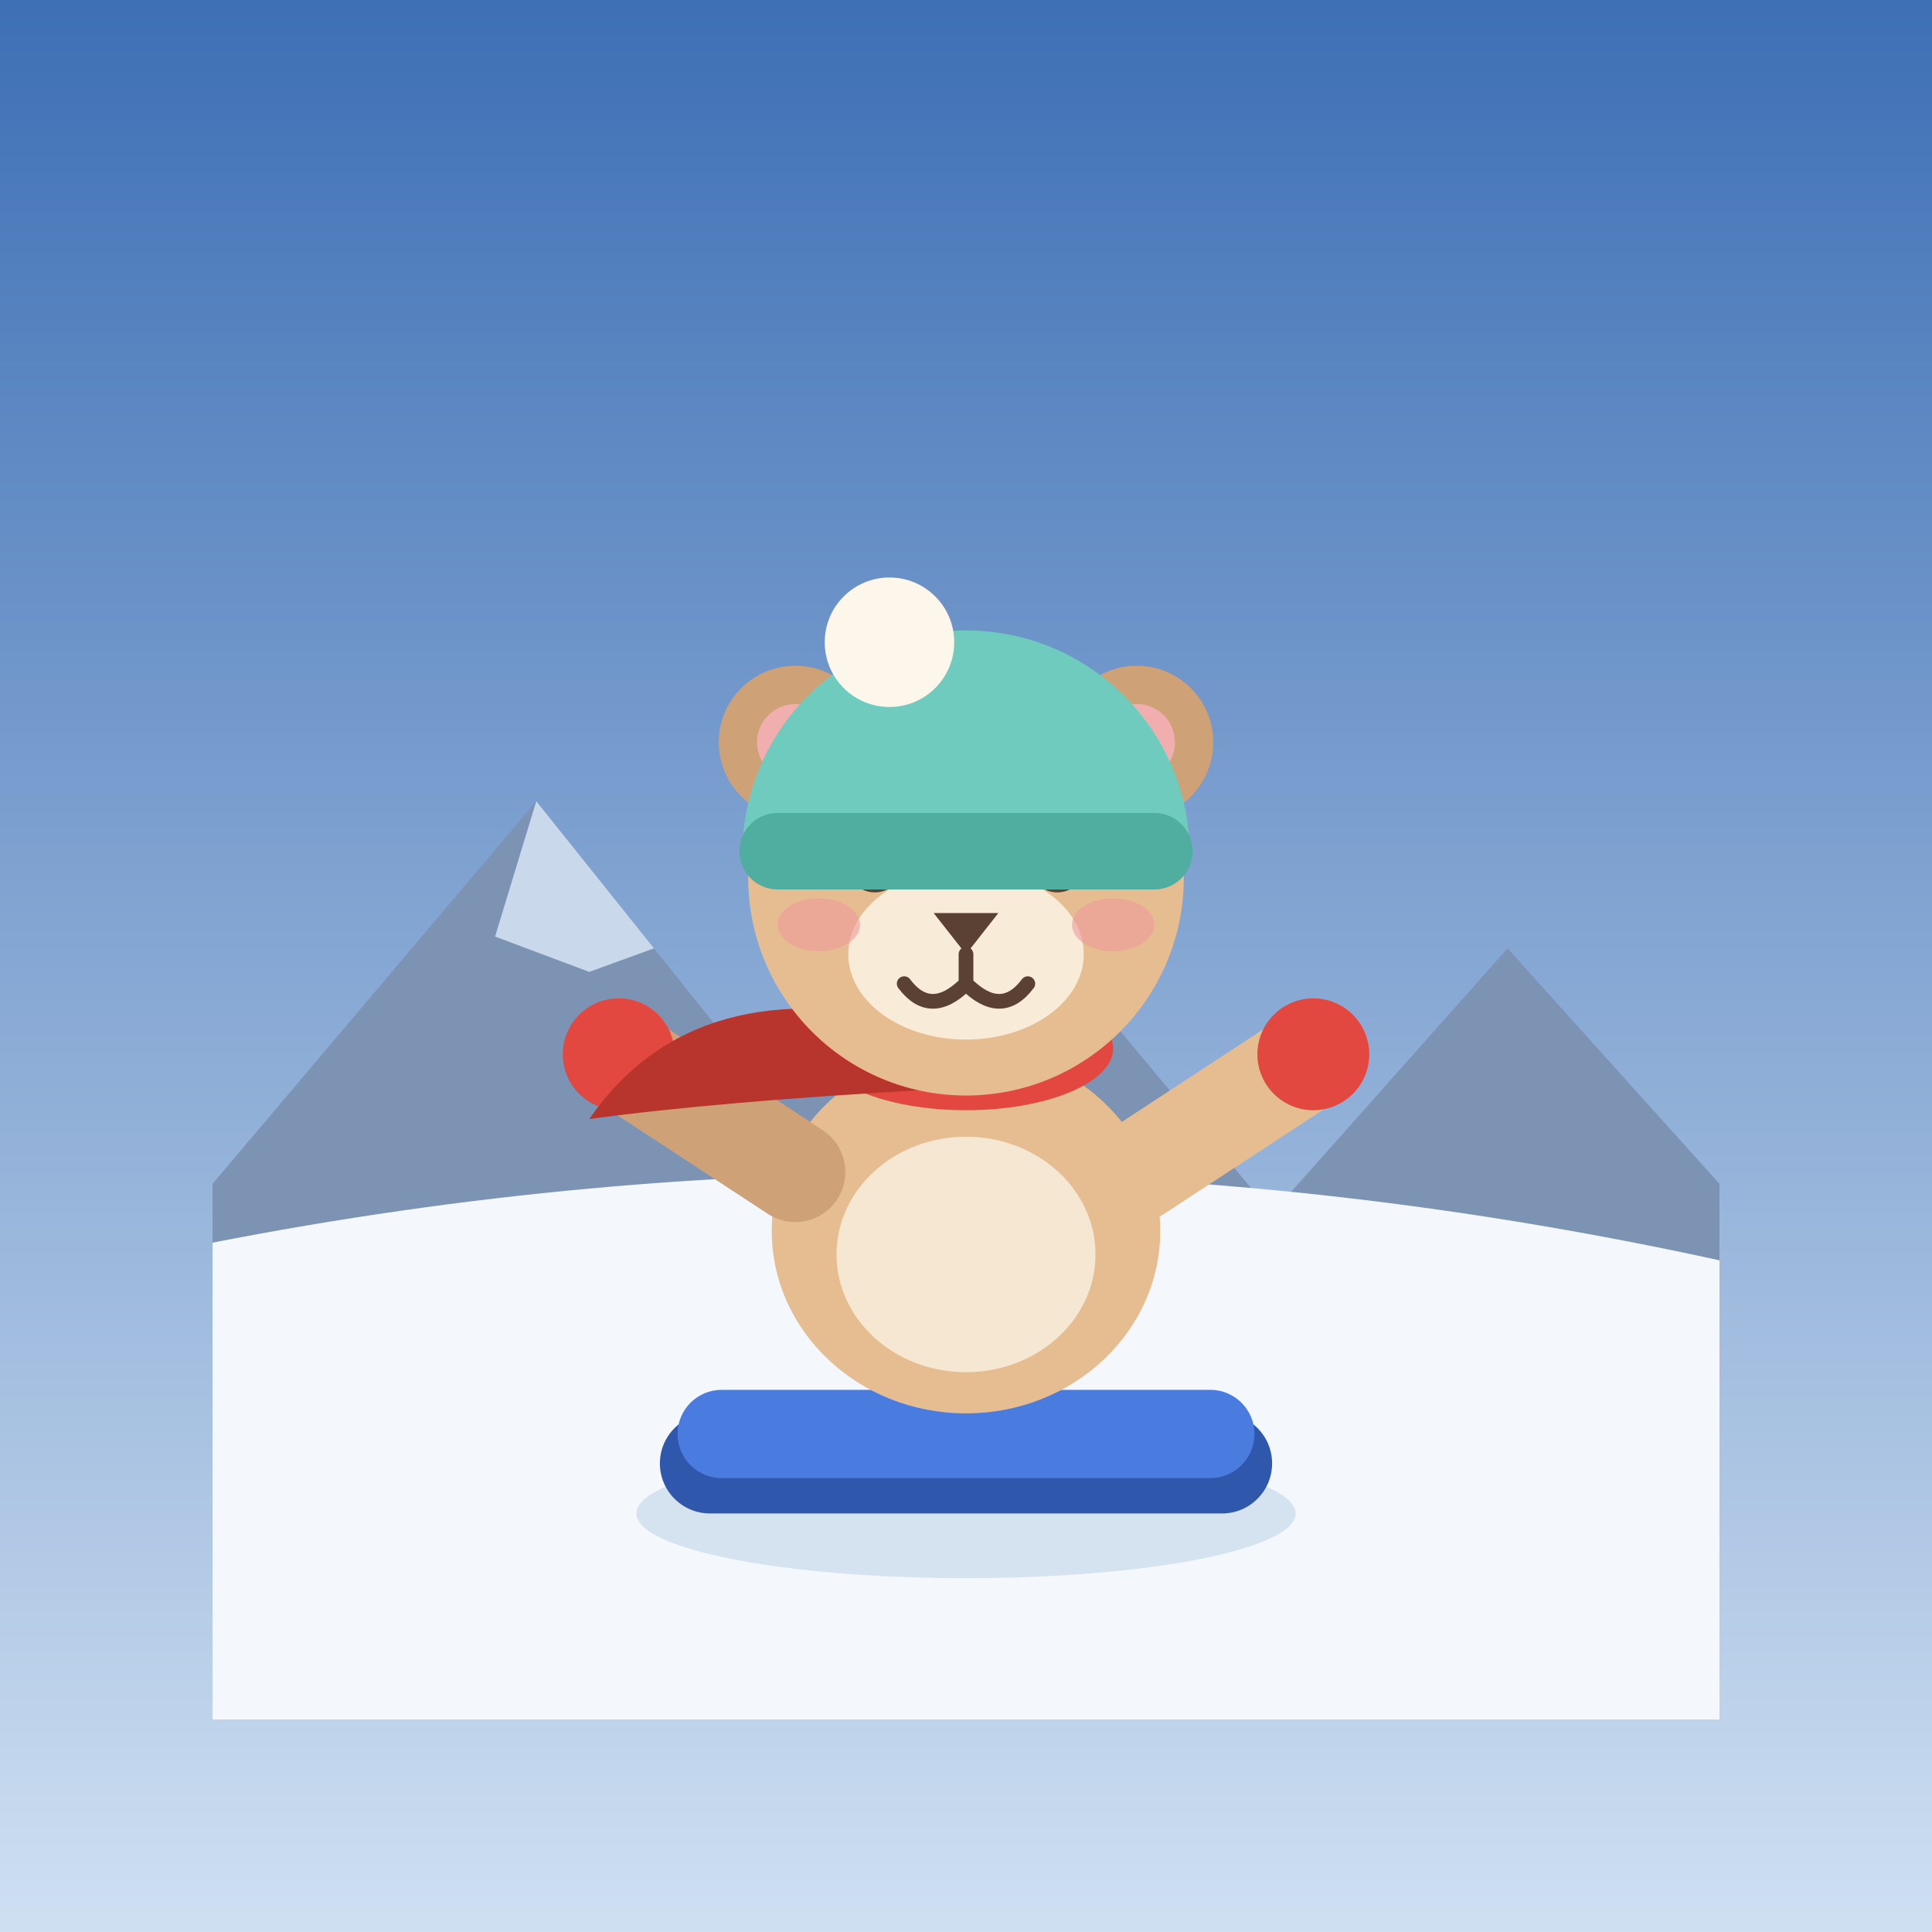
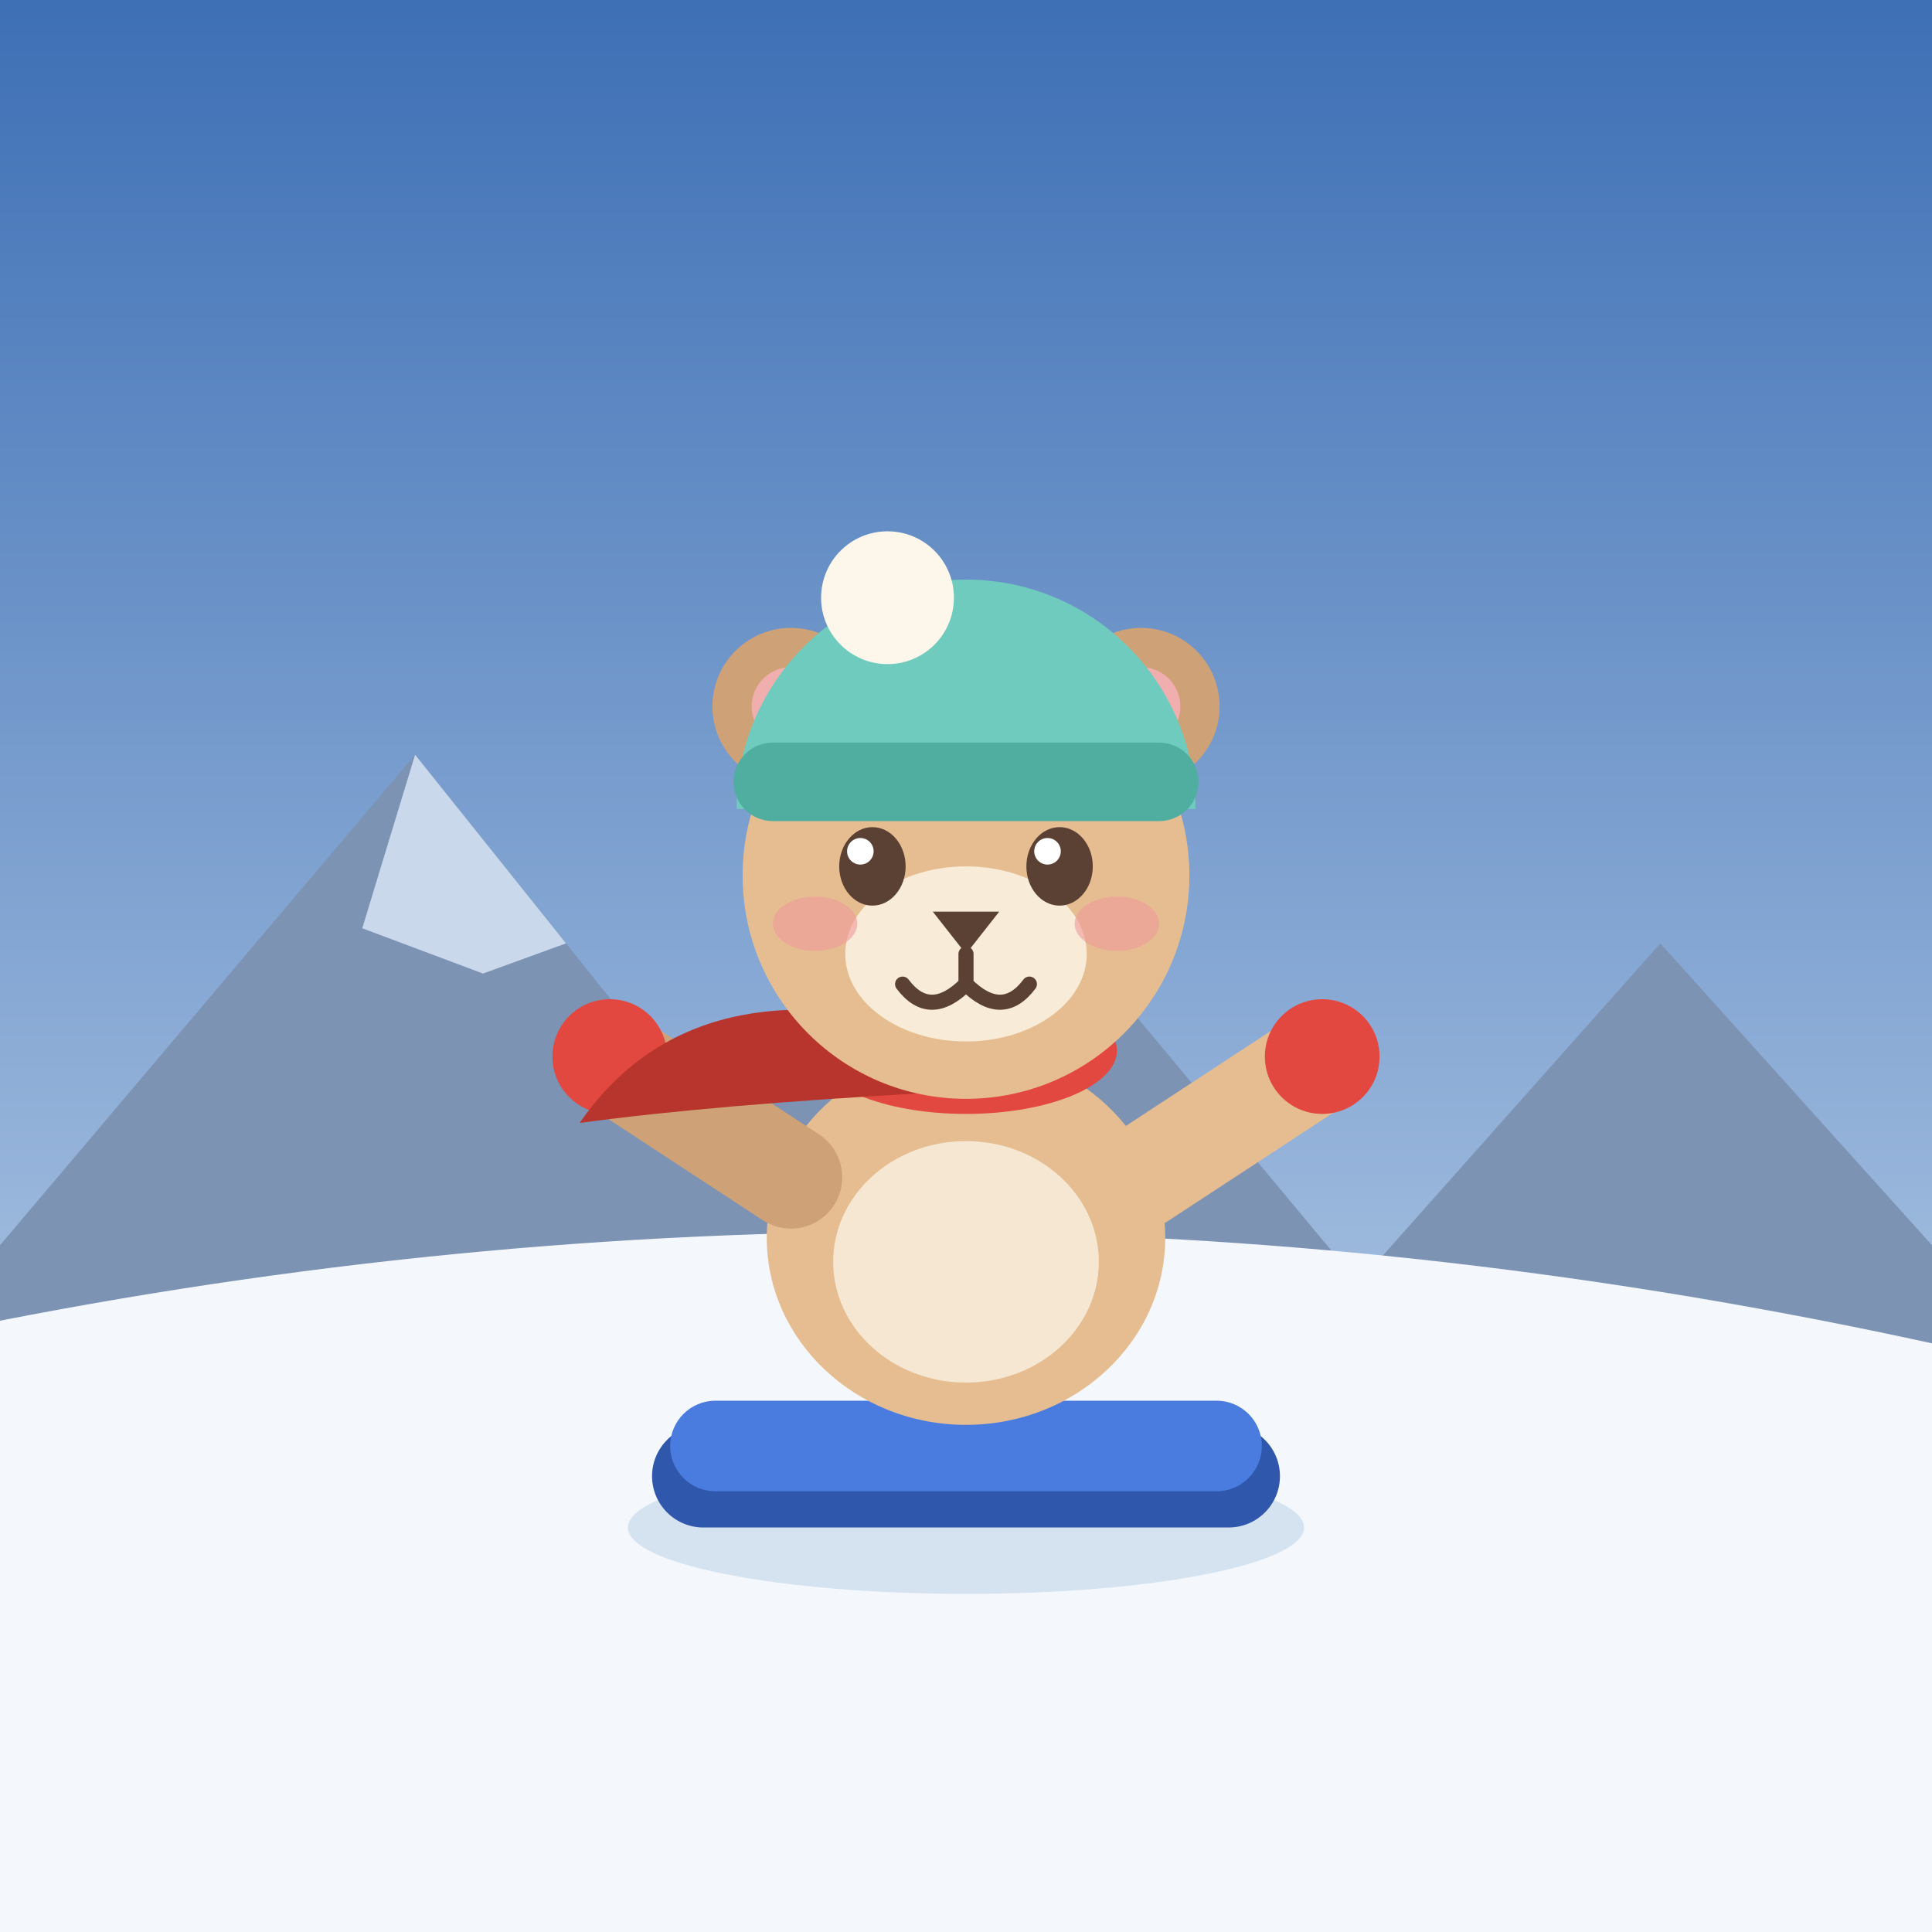
<svg xmlns="http://www.w3.org/2000/svg" viewBox="0 0 512 512" width="512" height="512">
  <defs>
    <linearGradient id="sky" x1="0" y1="0" x2="0" y2="1">
      <stop offset="0" stop-color="#3d6fb5" />
      <stop offset="1" stop-color="#cfe0f2" />
    </linearGradient>
  </defs>
  <rect width="512" height="512" fill="url(#sky)" />
-   <g transform="translate(256 256) scale(0.78) translate(-256 -256)">
-     <path d="M0 330 L110 200 L190 300 L260 220 L360 340 L440 250 L512 330 L512 512 L0 512 Z" fill="#7d93b4" />
-     <path d="M110 200 L150 250 L128 258 L96 246 Z M260 220 L296 262 L272 268 L238 254 Z" fill="#c9d8ea" />
-     <path d="M0 350 Q256 300 512 356 L512 512 L0 512 Z" fill="#f4f8fd" />
+   <path d="M0 330 L110 200 L190 300 L260 220 L360 340 L440 250 L512 330 L512 512 L0 512 Z" fill="#7d93b4" />
+   <path d="M110 200 L150 250 L128 258 L96 246 Z M260 220 L296 262 L272 268 L238 254 Z" fill="#c9d8ea" />
+   <path d="M0 350 Q256 300 512 356 L512 512 L0 512 Z" fill="#f4f8fd" />
+   <g transform="translate(256 256) scale(0.8) translate(-256 -256)">
    <g transform="translate(256 322)">
      <ellipse cx="0" cy="120" rx="112" ry="22" fill="#bcd2e8" opacity="0.55" />
      <rect x="-104" y="86" width="208" height="34" rx="17" fill="#2f57ac" />
      <rect x="-98" y="78" width="196" height="30" rx="15" fill="#4a7ce0" />
      <ellipse cx="0" cy="24" rx="66" ry="62" fill="#e6bd91" />
      <ellipse cx="0" cy="32" rx="44" ry="40" fill="#f6e7d2" />
      <path d="M-58 4 L-116 -34" stroke="#cfa176" stroke-width="34" stroke-linecap="round" />
      <path d="M58 4 L116 -34" stroke="#e6bd91" stroke-width="34" stroke-linecap="round" />
      <circle cx="-118" cy="-36" r="19" fill="#e2483f" />
      <circle cx="118" cy="-36" r="19" fill="#e2483f" />
      <ellipse cx="0" cy="-38" rx="50" ry="21" fill="#e2483f" />
      <path d="M-14 -46 Q-92 -66 -128 -14 Q-84 -20 -12 -24 Z" fill="#b8352d" />
-       <circle cx="-58" cy="-142" r="26" fill="#cfa176" />
-       <circle cx="58" cy="-142" r="26" fill="#cfa176" />
-       <circle cx="-58" cy="-142" r="13" fill="#f0aeae" />
-       <circle cx="58" cy="-142" r="13" fill="#f0aeae" />
+       <circle cx="-58" cy="-152" r="26" fill="#cfa176" />
+       <circle cx="58" cy="-152" r="26" fill="#cfa176" />
+       <circle cx="-58" cy="-152" r="13" fill="#f0aeae" />
+       <circle cx="58" cy="-152" r="13" fill="#f0aeae" />
      <circle cx="0" cy="-96" r="74" fill="#e6bd91" />
      <ellipse cx="0" cy="-70" rx="40" ry="29" fill="#f8ecd9" />
      <path d="M-11 -84 L11 -84 L0 -70 Z" fill="#5b4034" />
      <path d="M0 -70 L0 -60 M0 -60 Q-12 -48 -21 -60 M0 -60 Q12 -48 21 -60" stroke="#5b4034" stroke-width="5" fill="none" stroke-linecap="round" />
-       <ellipse cx="-31" cy="-104" rx="11" ry="13" fill="#5b4034" />
-       <ellipse cx="31" cy="-104" rx="11" ry="13" fill="#5b4034" />
-       <circle cx="-35" cy="-109" r="4.4" fill="#fff" />
-       <circle cx="27" cy="-109" r="4.4" fill="#fff" />
+       <ellipse cx="-31" cy="-99" rx="11" ry="13" fill="#5b4034" />
+       <ellipse cx="31" cy="-99" rx="11" ry="13" fill="#5b4034" />
+       <circle cx="-35" cy="-104" r="4.4" fill="#fff" />
+       <circle cx="27" cy="-104" r="4.4" fill="#fff" />
      <ellipse cx="-50" cy="-80" rx="14" ry="9" fill="#f09a9a" opacity="0.6" />
      <ellipse cx="50" cy="-80" rx="14" ry="9" fill="#f09a9a" opacity="0.6" />
-       <path d="M-76 -104 A76 76 0 0 1 76 -104 Z" fill="#6fcbbd" />
-       <rect x="-77" y="-118" width="154" height="26" rx="13" fill="#4fae9f" />
-       <circle cx="-26" cy="-176" r="22" fill="#fdf6ea" />
+       <path d="M-76 -118 A76 76 0 0 1 76 -118 Z" fill="#6fcbbd" />
+       <rect x="-77" y="-140" width="154" height="26" rx="13" fill="#4fae9f" />
+       <circle cx="-26" cy="-188" r="22" fill="#fdf6ea" />
    </g>
  </g>
</svg>
